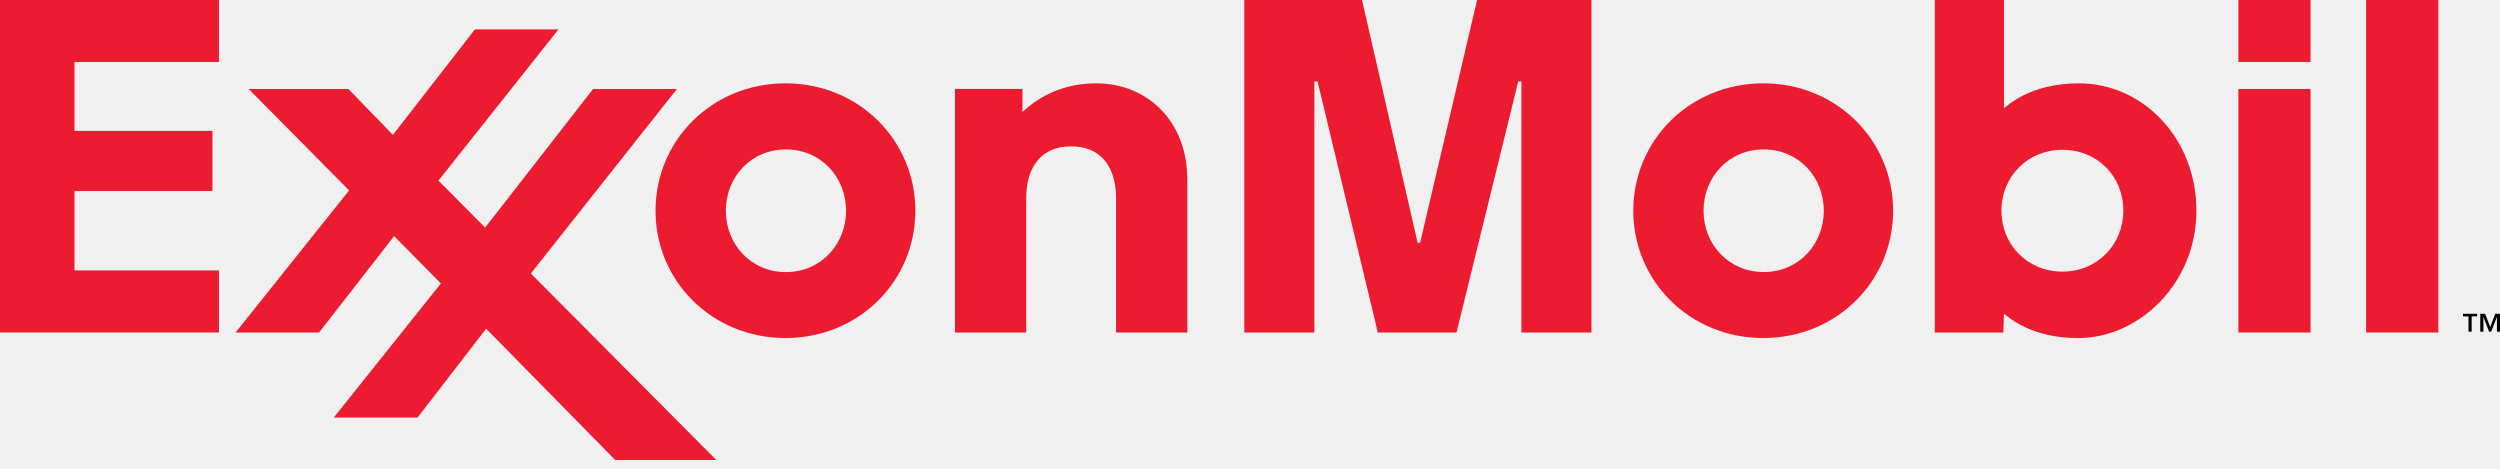
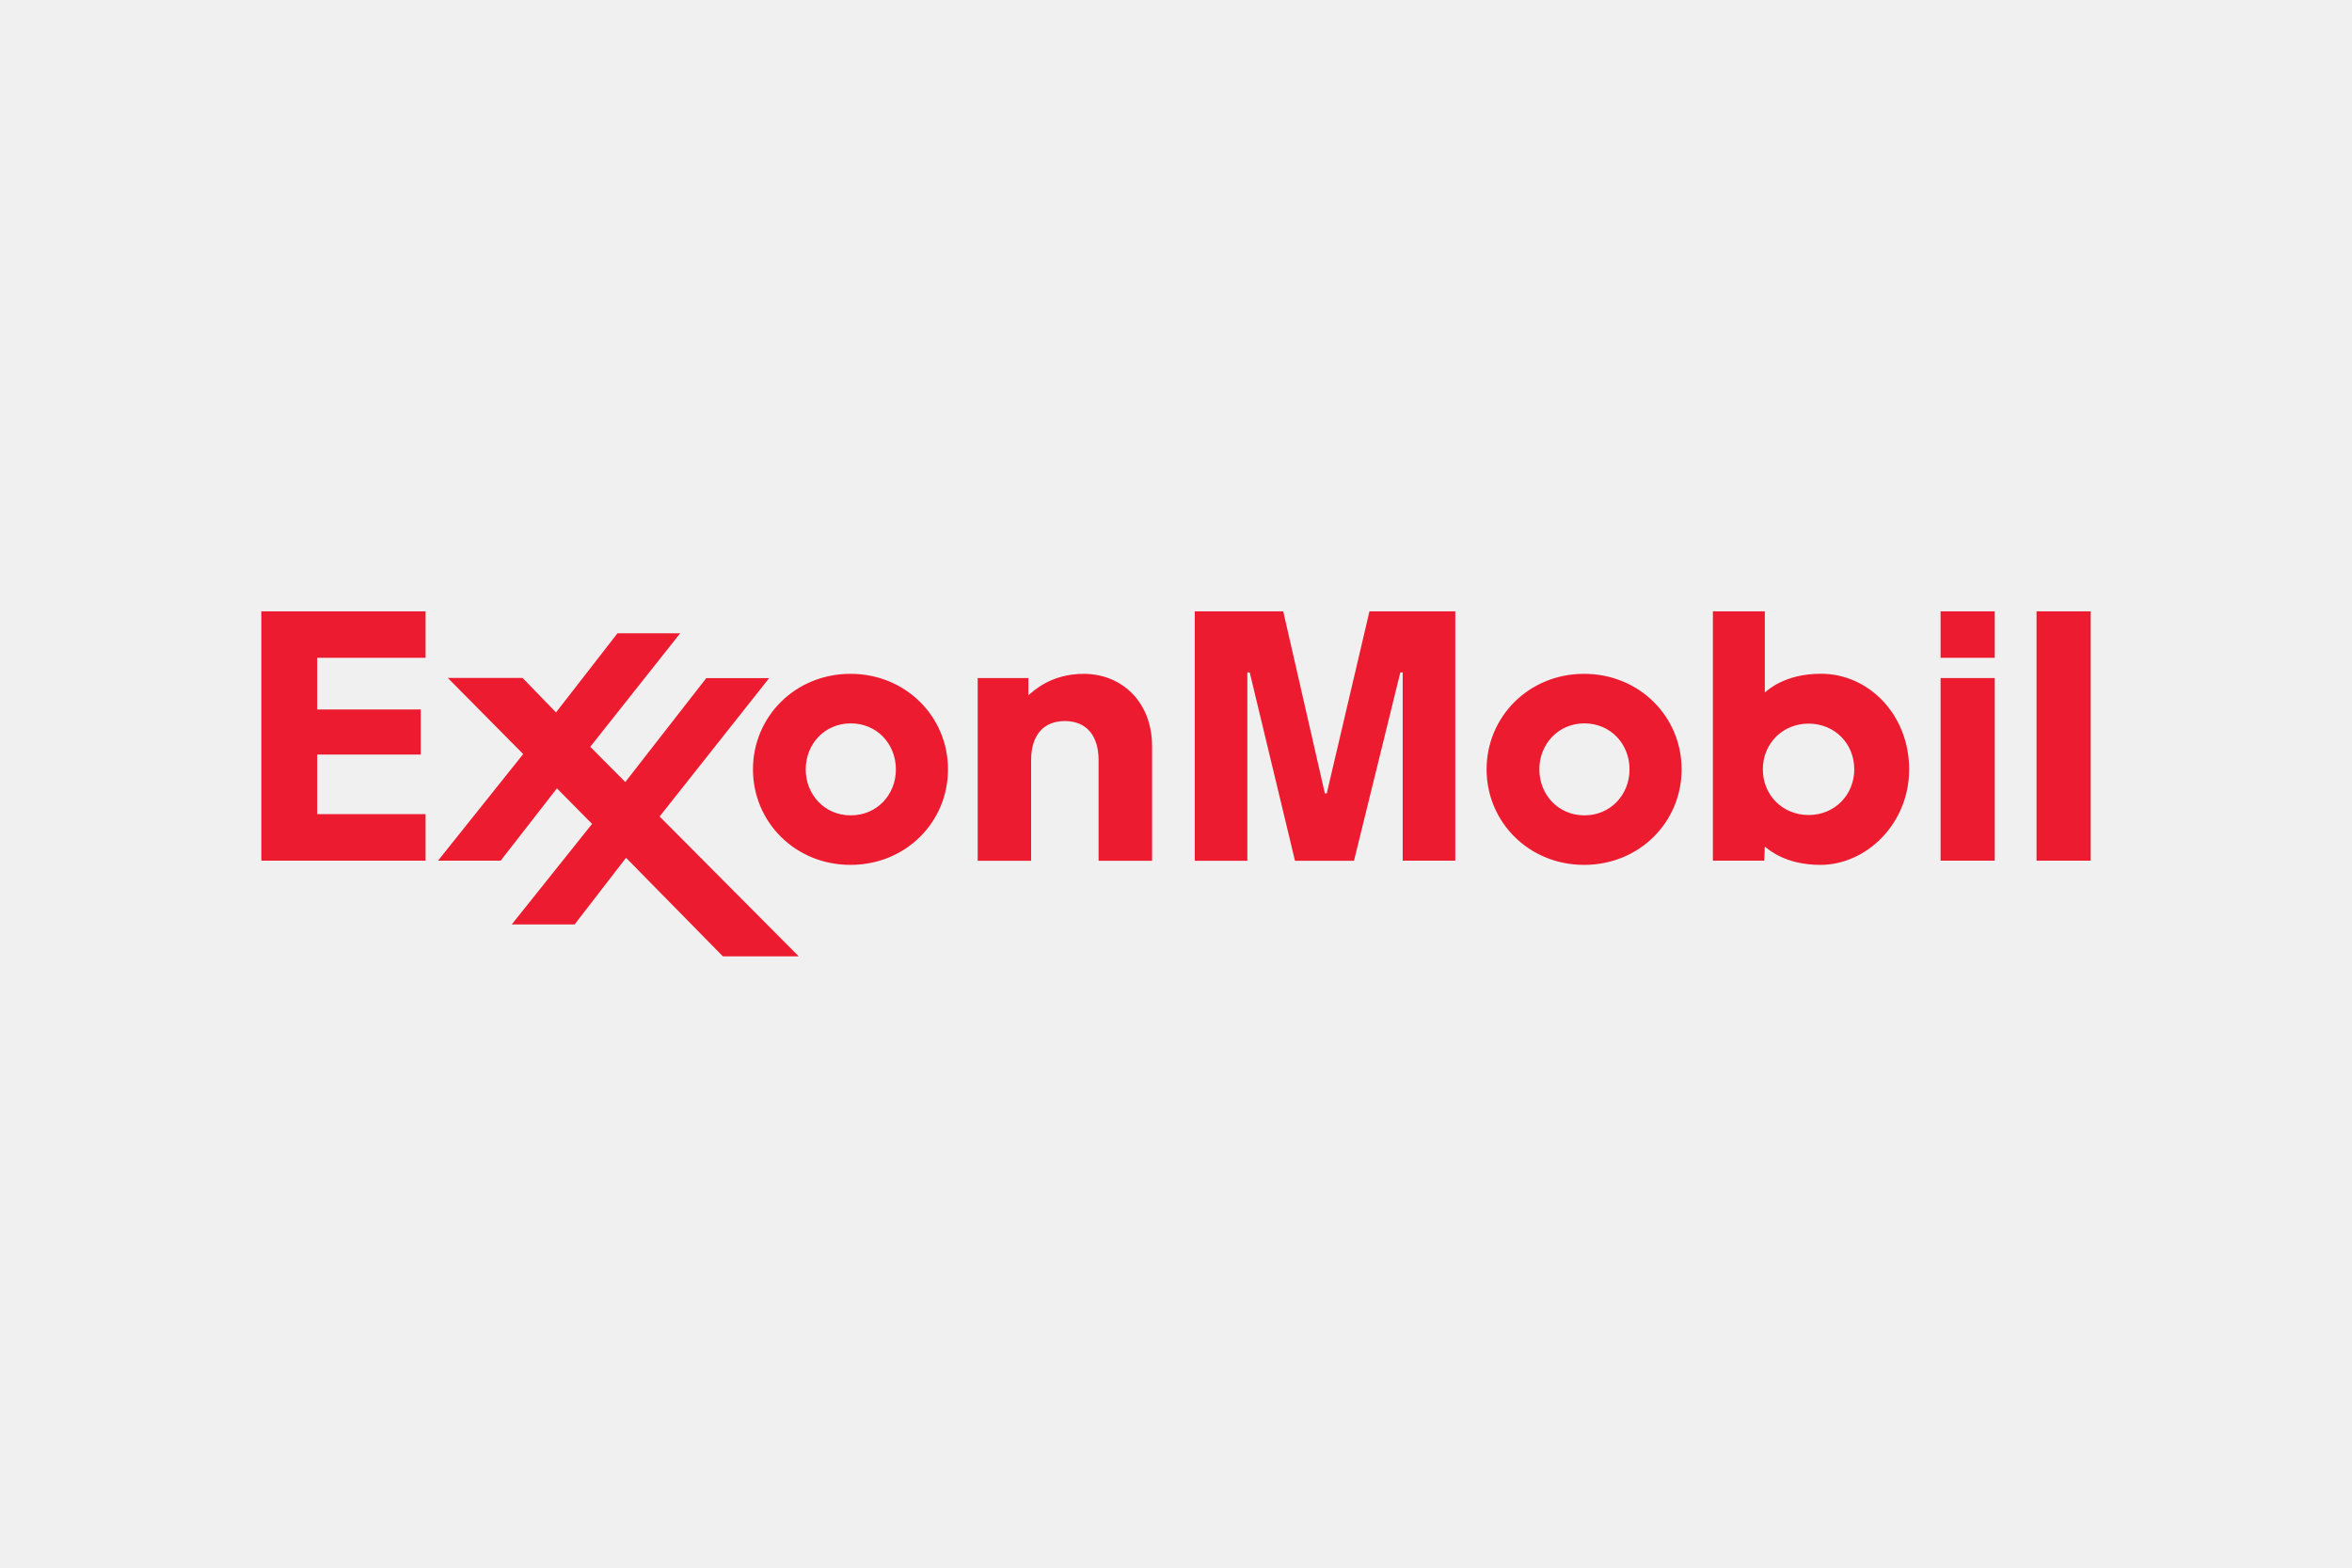
- <svg xmlns="http://www.w3.org/2000/svg" width="48" height="9" viewBox="0 0 48 9" fill="none">
-   <g clip-path="url(#clip0_11094_17127)">
-     <path fill-rule="evenodd" clip-rule="evenodd" d="M47.812 6.277L47.908 6.025H48.002V6.368H47.941V6.089H47.939L47.832 6.368H47.791L47.683 6.089H47.681V6.368H47.621V6.025H47.714L47.812 6.277ZM47.561 6.075H47.456V6.368H47.395V6.075H47.289V6.025H47.561L47.561 6.075Z" fill="black" />
-     <path fill-rule="evenodd" clip-rule="evenodd" d="M18.336 1.708H19.631V2.15C19.77 2.029 20.218 1.6 21.047 1.6C22.022 1.6 22.797 2.32 22.797 3.45V6.384H21.429V3.813C21.429 3.184 21.122 2.81 20.566 2.81C20.027 2.81 19.703 3.162 19.703 3.813V6.384H18.336L18.336 1.708Z" fill="#ED1B2F" />
-     <path fill-rule="evenodd" clip-rule="evenodd" d="M32.708 4.046C32.708 3.399 33.191 2.869 33.863 2.869C34.534 2.869 35.017 3.399 35.017 4.046C35.017 4.692 34.534 5.223 33.863 5.223C33.191 5.223 32.708 4.692 32.708 4.046ZM31.359 4.046C31.359 5.394 32.44 6.49 33.854 6.49C35.268 6.49 36.348 5.394 36.348 4.046C36.348 2.697 35.268 1.6 33.854 1.6C32.44 1.6 31.359 2.697 31.359 4.046Z" fill="#ED1B2F" />
-     <path fill-rule="evenodd" clip-rule="evenodd" d="M13.936 4.046C13.936 3.4 14.419 2.869 15.089 2.869C15.761 2.869 16.244 3.4 16.244 4.046C16.244 4.692 15.761 5.224 15.089 5.224C14.419 5.224 13.936 4.692 13.936 4.046ZM12.586 4.046C12.586 5.395 13.667 6.49 15.081 6.49C16.495 6.49 17.575 5.395 17.575 4.046C17.575 2.698 16.495 1.6 15.081 1.6C13.667 1.6 12.586 2.698 12.586 4.046Z" fill="#ED1B2F" />
-     <path fill-rule="evenodd" clip-rule="evenodd" d="M42.977 1.708H44.362V6.384H42.977V1.708ZM42.977 0H44.362V1.19H42.977V0Z" fill="#ED1B2F" />
-     <path fill-rule="evenodd" clip-rule="evenodd" d="M45.43 0H46.816V6.384H45.43V0Z" fill="#ED1B2F" />
-     <path fill-rule="evenodd" clip-rule="evenodd" d="M40.768 4.043C40.768 4.702 40.262 5.215 39.6 5.215C38.931 5.215 38.428 4.704 38.428 4.046C38.428 3.381 38.937 2.876 39.602 2.876C40.269 2.876 40.768 3.385 40.768 4.043ZM38.463 6.384L38.477 6.024C38.574 6.097 39.002 6.491 39.899 6.491C41.078 6.491 42.171 5.434 42.171 4.046C42.171 2.656 41.145 1.6 39.914 1.6C38.974 1.6 38.543 2.031 38.477 2.079V0H37.148V6.384H38.463Z" fill="#ED1B2F" />
-     <path fill-rule="evenodd" clip-rule="evenodd" d="M4.523 6.384L6.703 3.656L4.774 1.709H6.689L7.544 2.59L9.118 0.564H10.723L8.418 3.468L9.315 4.369L11.387 1.709H12.997L10.192 5.251L13.753 8.832H11.812L9.334 6.311L8.018 8.016H6.409L8.465 5.442L7.567 4.533L6.126 6.384H4.523Z" fill="#ED1B2F" />
-     <path fill-rule="evenodd" clip-rule="evenodd" d="M0 0H4.204V1.19H1.43V2.513H4.079V3.667H1.43V5.192H4.204V6.384H0V0Z" fill="#ED1B2F" />
-     <path fill-rule="evenodd" clip-rule="evenodd" d="M23.891 0H26.151L27.218 4.66H27.266L28.36 0H30.556V6.384H29.211V1.564H29.15L27.965 6.384H26.454L25.297 1.564H25.236V6.384H23.891V0Z" fill="#ED1B2F" />
+ <svg xmlns="http://www.w3.org/2000/svg" width="180" height="120" viewBox="0 0 180 120" fill="none">
+   <g clip-path="url(#clip0_11105_18929)">
+     <g clip-path="url(#clip1_11105_18929)">
+       <path fill-rule="evenodd" clip-rule="evenodd" d="M74.831 51.901H78.704V53.223C79.119 52.864 80.461 51.579 82.936 51.579C85.852 51.579 88.169 53.733 88.169 57.115V65.888H84.076V58.198C84.076 56.315 83.156 55.194 81.494 55.194C79.881 55.194 78.912 56.246 78.912 58.198V65.888H74.824V51.901H74.831ZM117.807 58.891C117.807 56.958 119.255 55.371 121.258 55.371C123.267 55.371 124.709 56.958 124.709 58.891C124.709 60.825 123.267 62.411 121.258 62.411C119.249 62.411 117.807 60.825 117.807 58.891ZM113.77 58.891C113.77 62.922 117.001 66.203 121.233 66.203C125.465 66.203 128.696 62.928 128.696 58.891C128.696 54.854 125.459 51.579 121.233 51.579C117.001 51.579 113.77 54.86 113.77 58.891ZM61.662 58.891C61.662 56.958 63.104 55.371 65.113 55.371C67.122 55.371 68.564 56.958 68.564 58.891C68.564 60.825 67.122 62.411 65.113 62.411C63.104 62.418 61.662 60.825 61.662 58.891ZM57.625 58.891C57.625 62.922 60.856 66.203 65.088 66.203C69.32 66.203 72.551 62.928 72.551 58.891C72.551 54.854 69.314 51.579 65.088 51.579C60.856 51.579 57.625 54.86 57.625 58.891ZM148.515 51.901H152.659V65.882H148.515V51.901ZM148.515 46.793H152.659V50.351H148.515V46.793ZM155.858 46.793H160.002V65.882H155.858V46.793ZM141.908 58.885C141.908 60.856 140.397 62.386 138.419 62.386C136.417 62.386 134.912 60.862 134.912 58.891C134.912 56.901 136.436 55.389 138.419 55.389C140.416 55.396 141.908 56.92 141.908 58.885ZM135.019 65.882L135.063 64.805C135.352 65.025 136.631 66.203 139.314 66.203C142.84 66.203 146.109 63.048 146.109 58.891C146.109 54.734 143.042 51.573 139.358 51.573C136.549 51.573 135.258 52.864 135.063 53.003V46.793H131.089V65.882H135.019Z" fill="#ED1B2F" />
+       <path fill-rule="evenodd" clip-rule="evenodd" d="M33.521 65.882L40.04 57.72L34.271 51.894H39.995L42.552 54.533L47.257 48.474H52.056L45.172 57.165L47.855 59.861L54.052 51.907H58.864L50.481 62.5L61.131 73.206H55.324L47.912 65.661L43.976 70.762H39.164L45.311 63.066L42.622 60.346L38.314 65.882H33.521ZM20 46.793H32.57V50.351H24.276V54.306H32.199V57.757H24.276V62.317H32.57V65.882H20V46.793ZM91.442 46.793H98.206L101.393 60.73H101.538L104.806 46.793H111.375V65.882H107.35V51.472H107.168L103.622 65.888H99.107L95.643 51.472H95.46V65.888H91.436V46.793H91.442Z" fill="#ED1B2F" />
+     </g>
  </g>
  <defs>
-     <clipPath id="clip0_11094_17127">
-       <rect width="48" height="8.831" fill="white" />
+     <clipPath id="clip0_11105_18929">
+       <rect width="140" height="60" fill="white" transform="translate(20 30)" />
+     </clipPath>
+     <clipPath id="clip1_11105_18929">
+       <rect width="140" height="26.413" fill="white" transform="translate(20 46.793)" />
    </clipPath>
  </defs>
</svg>
